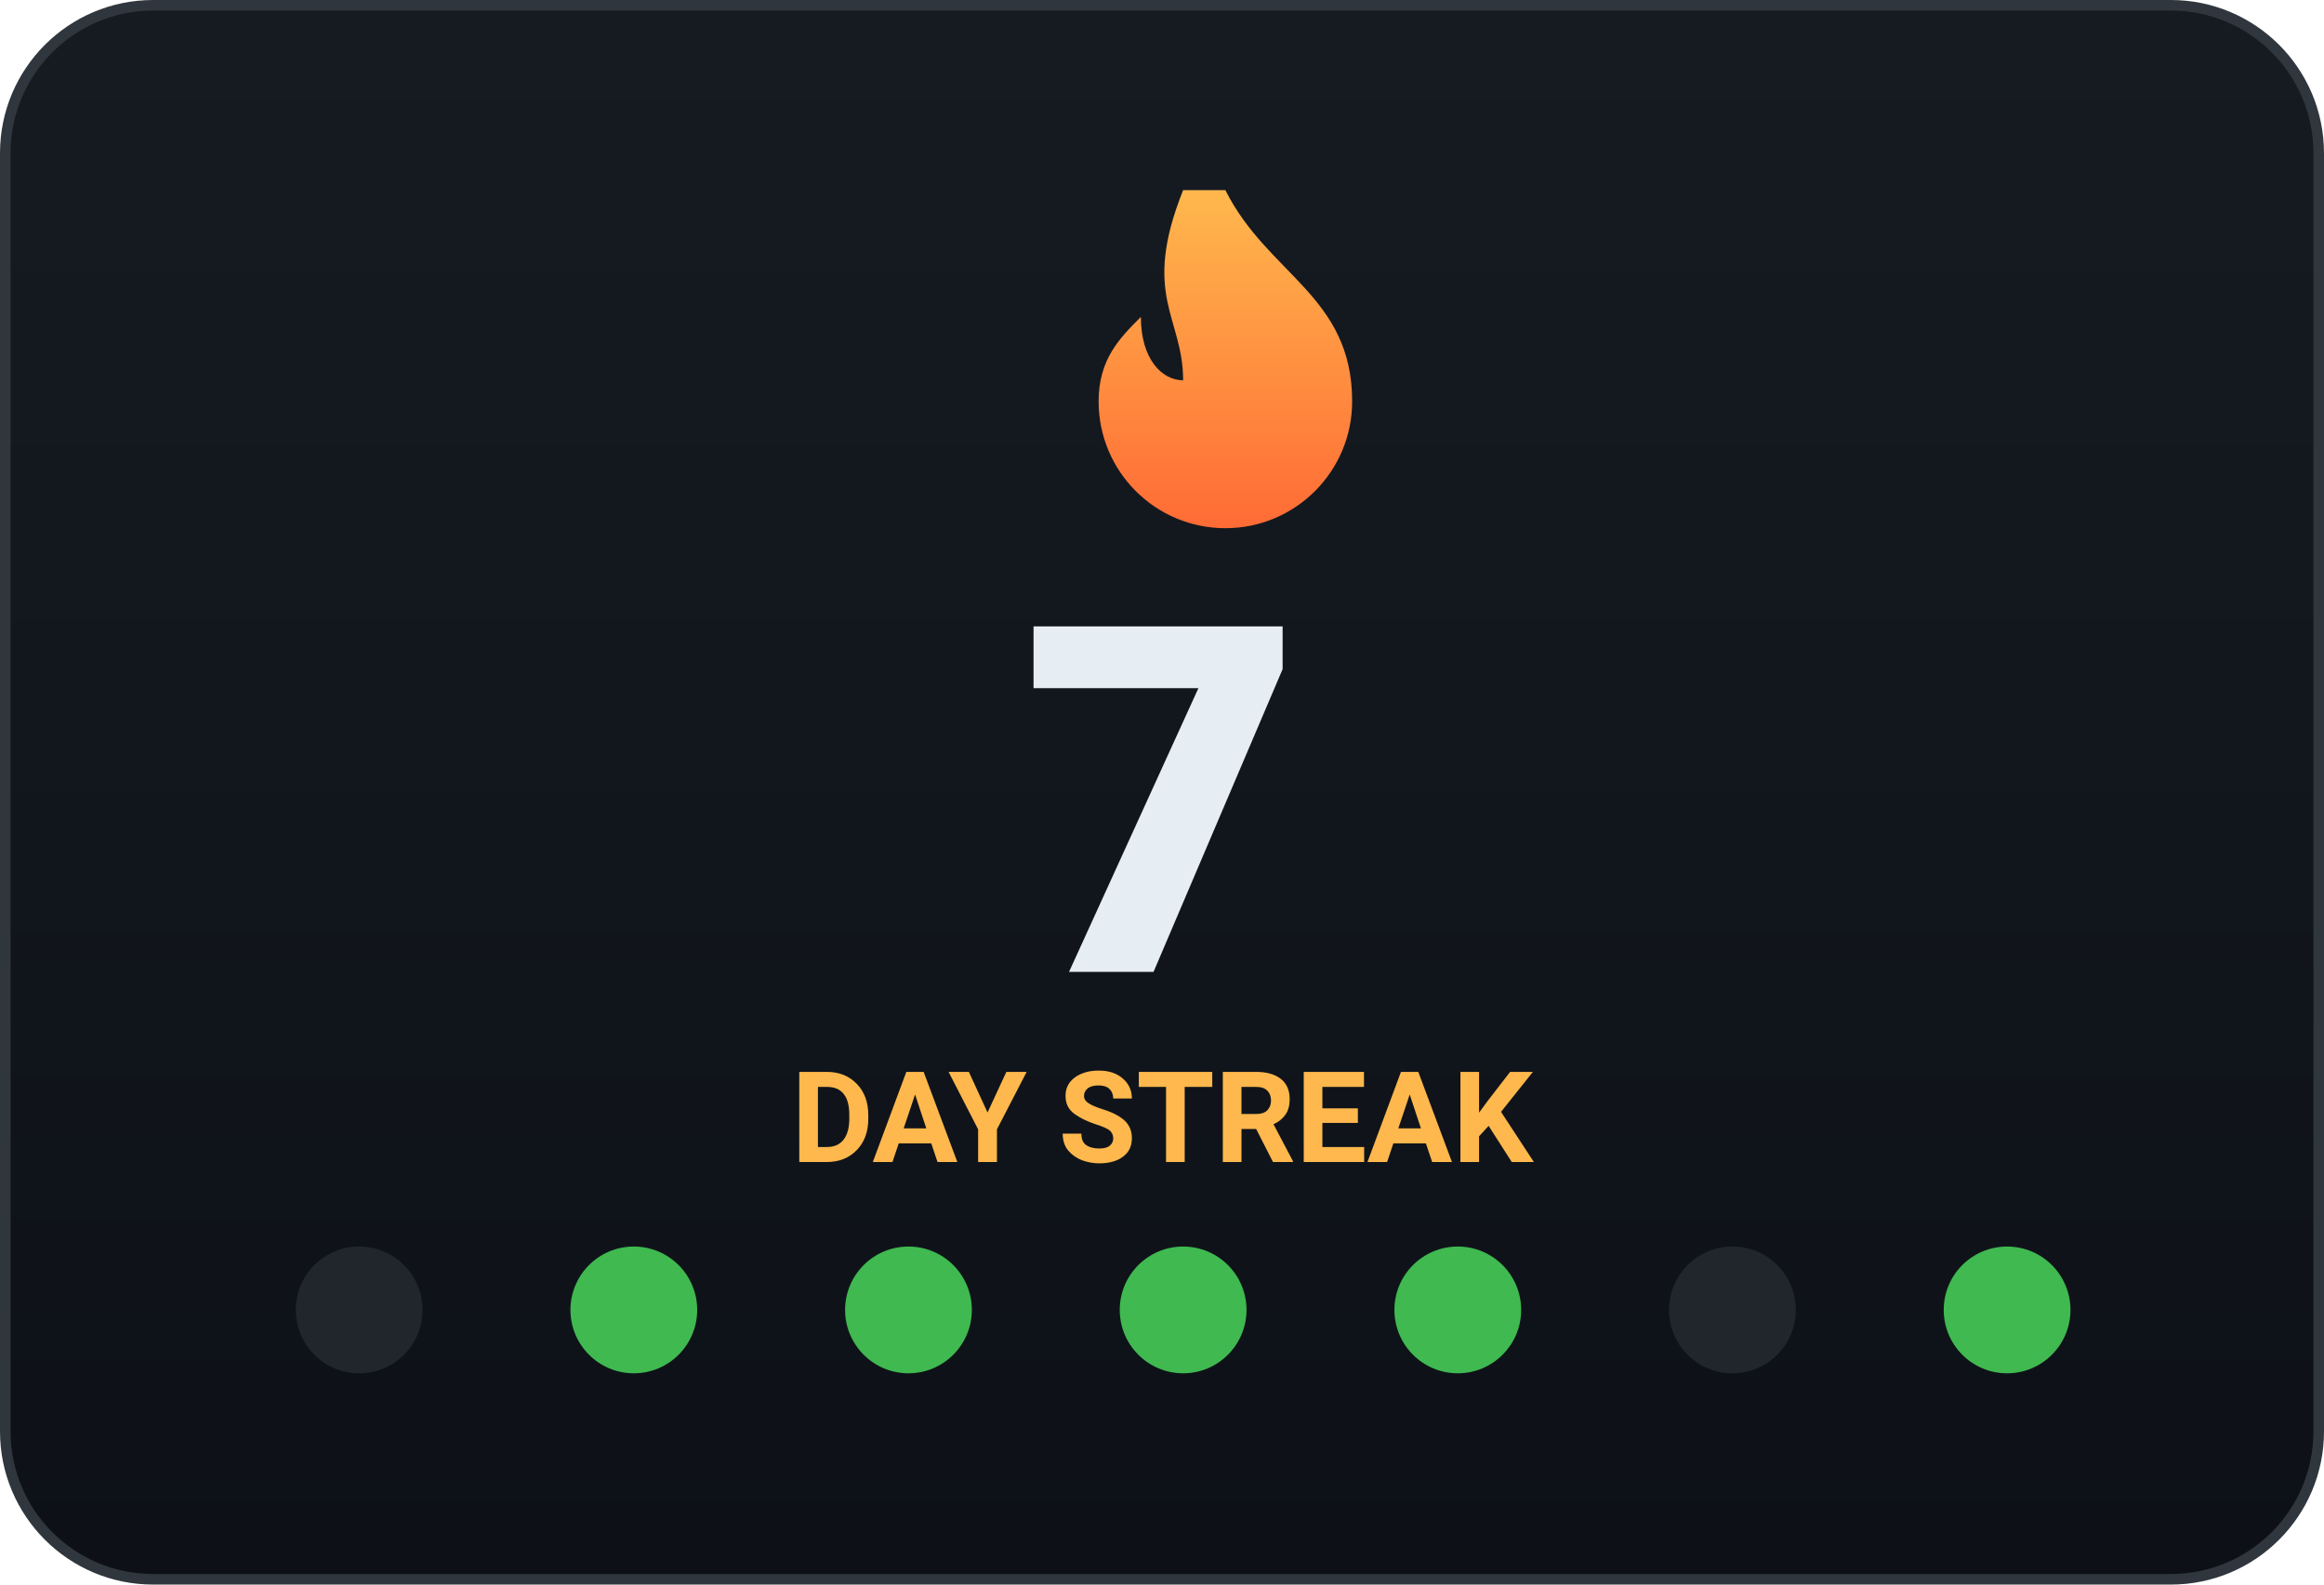
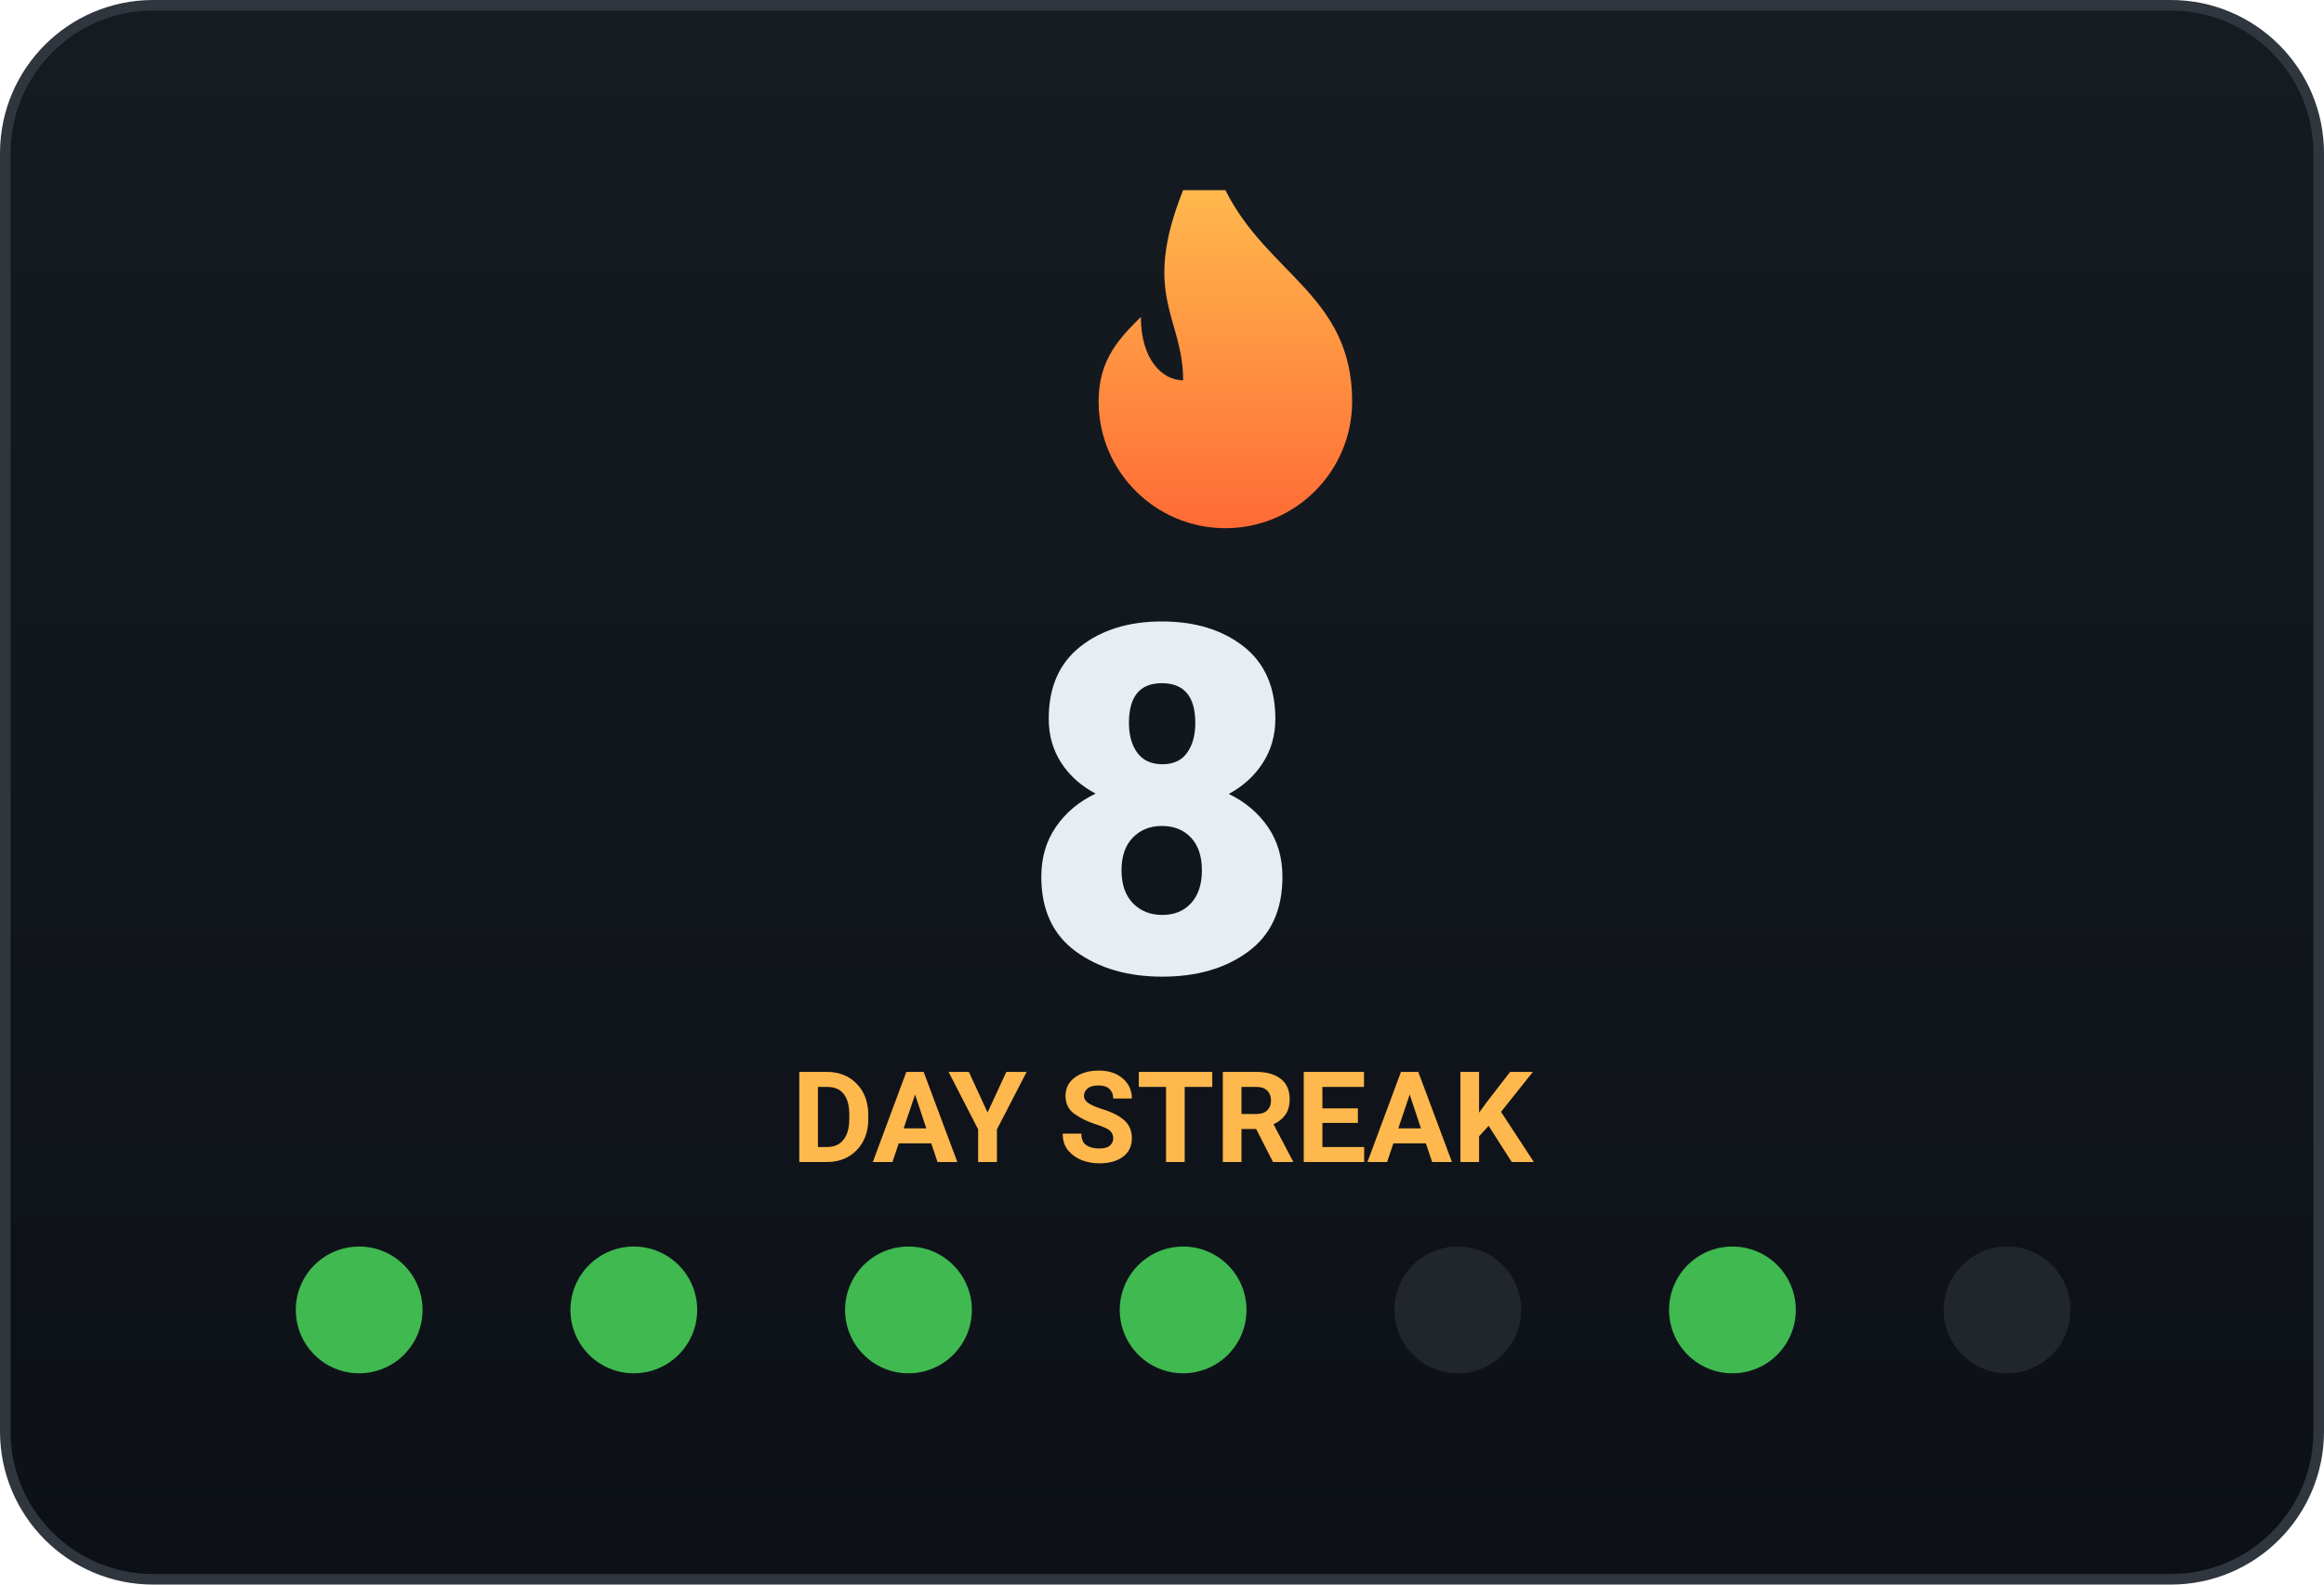
<svg xmlns="http://www.w3.org/2000/svg" width="220" height="150" viewBox="0 0 220 150" role="img" font-family="-apple-system,BlinkMacSystemFont,'Segoe UI',Roboto,'Apple SD Gothic Neo','Malgun Gothic',sans-serif">
  <defs>
    <linearGradient id="bgg" x1="0" y1="0" x2="0" y2="1">
      <stop offset="0" stop-color="#161b22" />
      <stop offset="1" stop-color="#0d1117" />
    </linearGradient>
    <linearGradient id="flame" x1="0" y1="0" x2="0" y2="1">
      <stop offset="0" stop-color="#ffb84d" />
      <stop offset="1" stop-color="#ff6b35" />
    </linearGradient>
  </defs>
  <rect x="0.5" y="0.5" width="219" height="149" rx="14" fill="url(#bgg)" stroke="#30363d" />
  <path transform="translate(92 18) scale(2)" fill="url(#flame)" d="M12 0c2 4 6 5 6 10a6 6 0 1 1-12 0c0-2 1-3 2-4 0 2 1 3 2 3 0-3-2-4 0-9z" />
-   <text x="110" y="92" text-anchor="middle" font-size="46" font-weight="800" fill="#e6edf3">7</text>
+   <text x="110" y="92" text-anchor="middle" font-size="46" font-weight="800" fill="#e6edf3">8</text>
  <text x="110" y="110" text-anchor="middle" font-size="12" font-weight="600" fill="#ffb84d">DAY STREAK</text>
-   <circle cx="34" cy="124" r="6" fill="#21262d" />
+   <circle cx="34" cy="124" r="6" fill="#3fb950" />
  <circle cx="60" cy="124" r="6" fill="#3fb950" />
  <circle cx="86" cy="124" r="6" fill="#3fb950" />
  <circle cx="112" cy="124" r="6" fill="#3fb950" />
-   <circle cx="138" cy="124" r="6" fill="#3fb950" />
-   <circle cx="164" cy="124" r="6" fill="#21262d" />
-   <circle cx="190" cy="124" r="6" fill="#3fb950" />
+   <circle cx="138" cy="124" r="6" fill="#21262d" />
+   <circle cx="164" cy="124" r="6" fill="#3fb950" />
+   <circle cx="190" cy="124" r="6" fill="#21262d" />
</svg>
